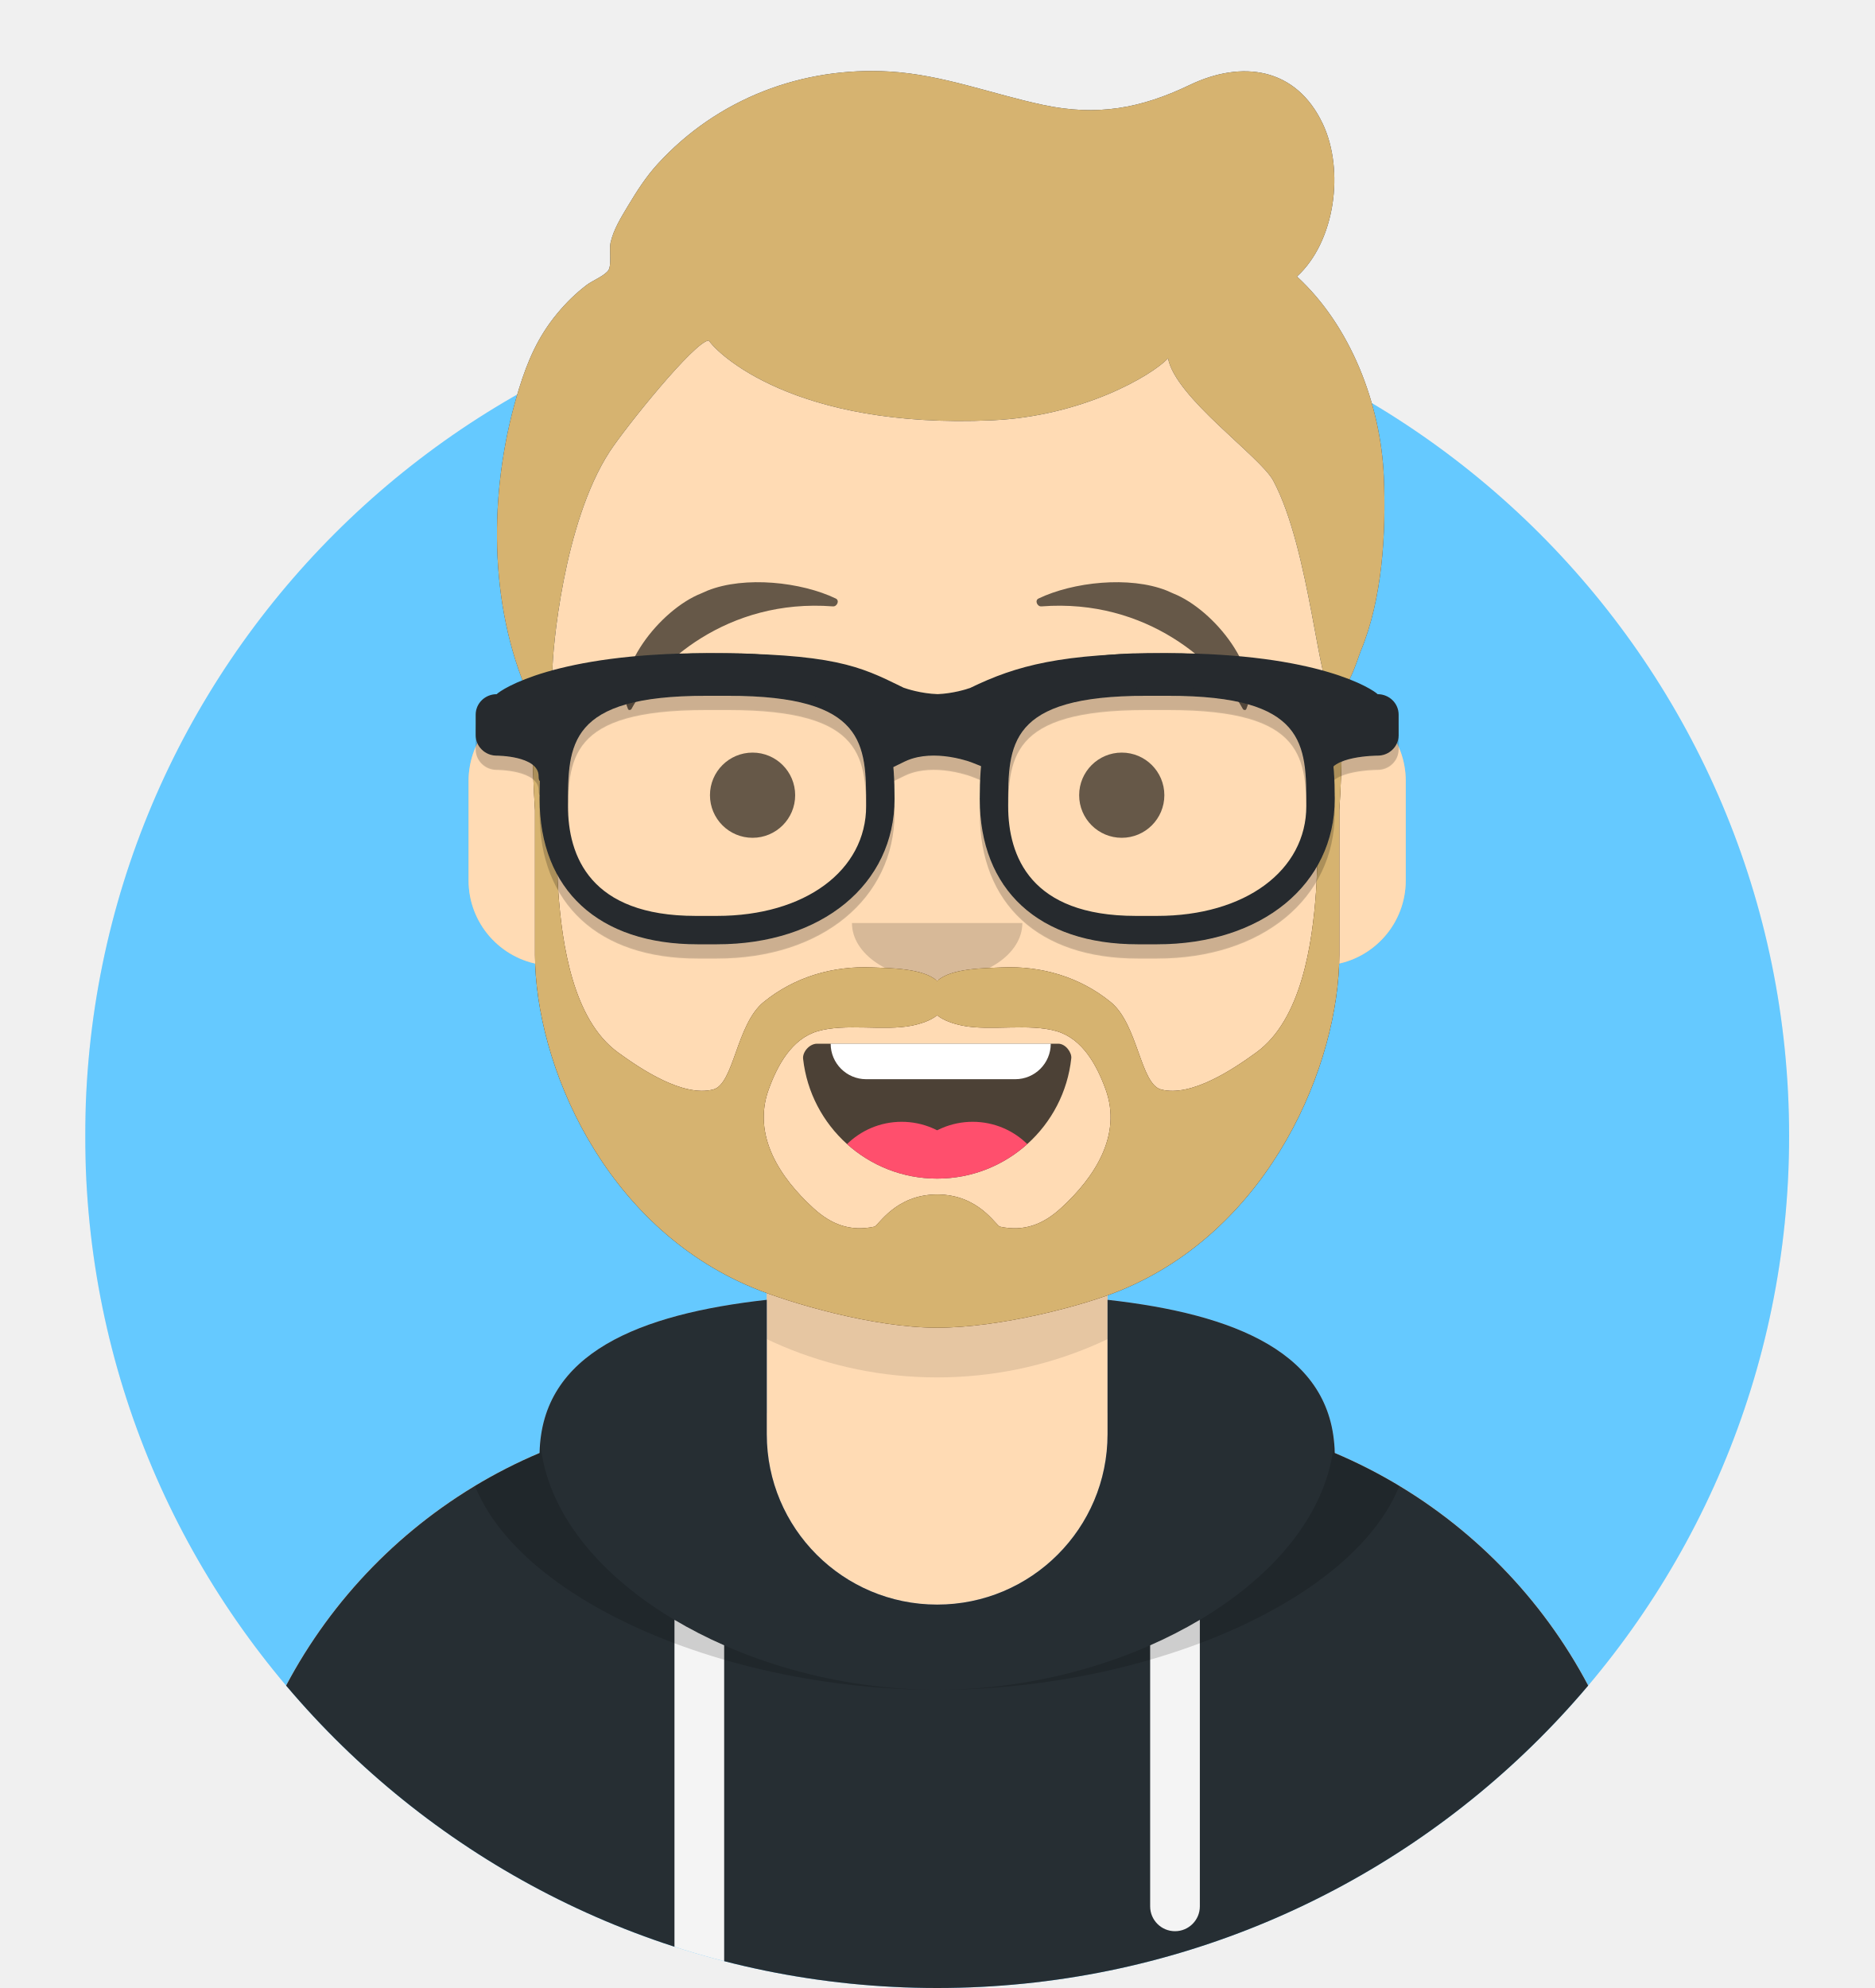
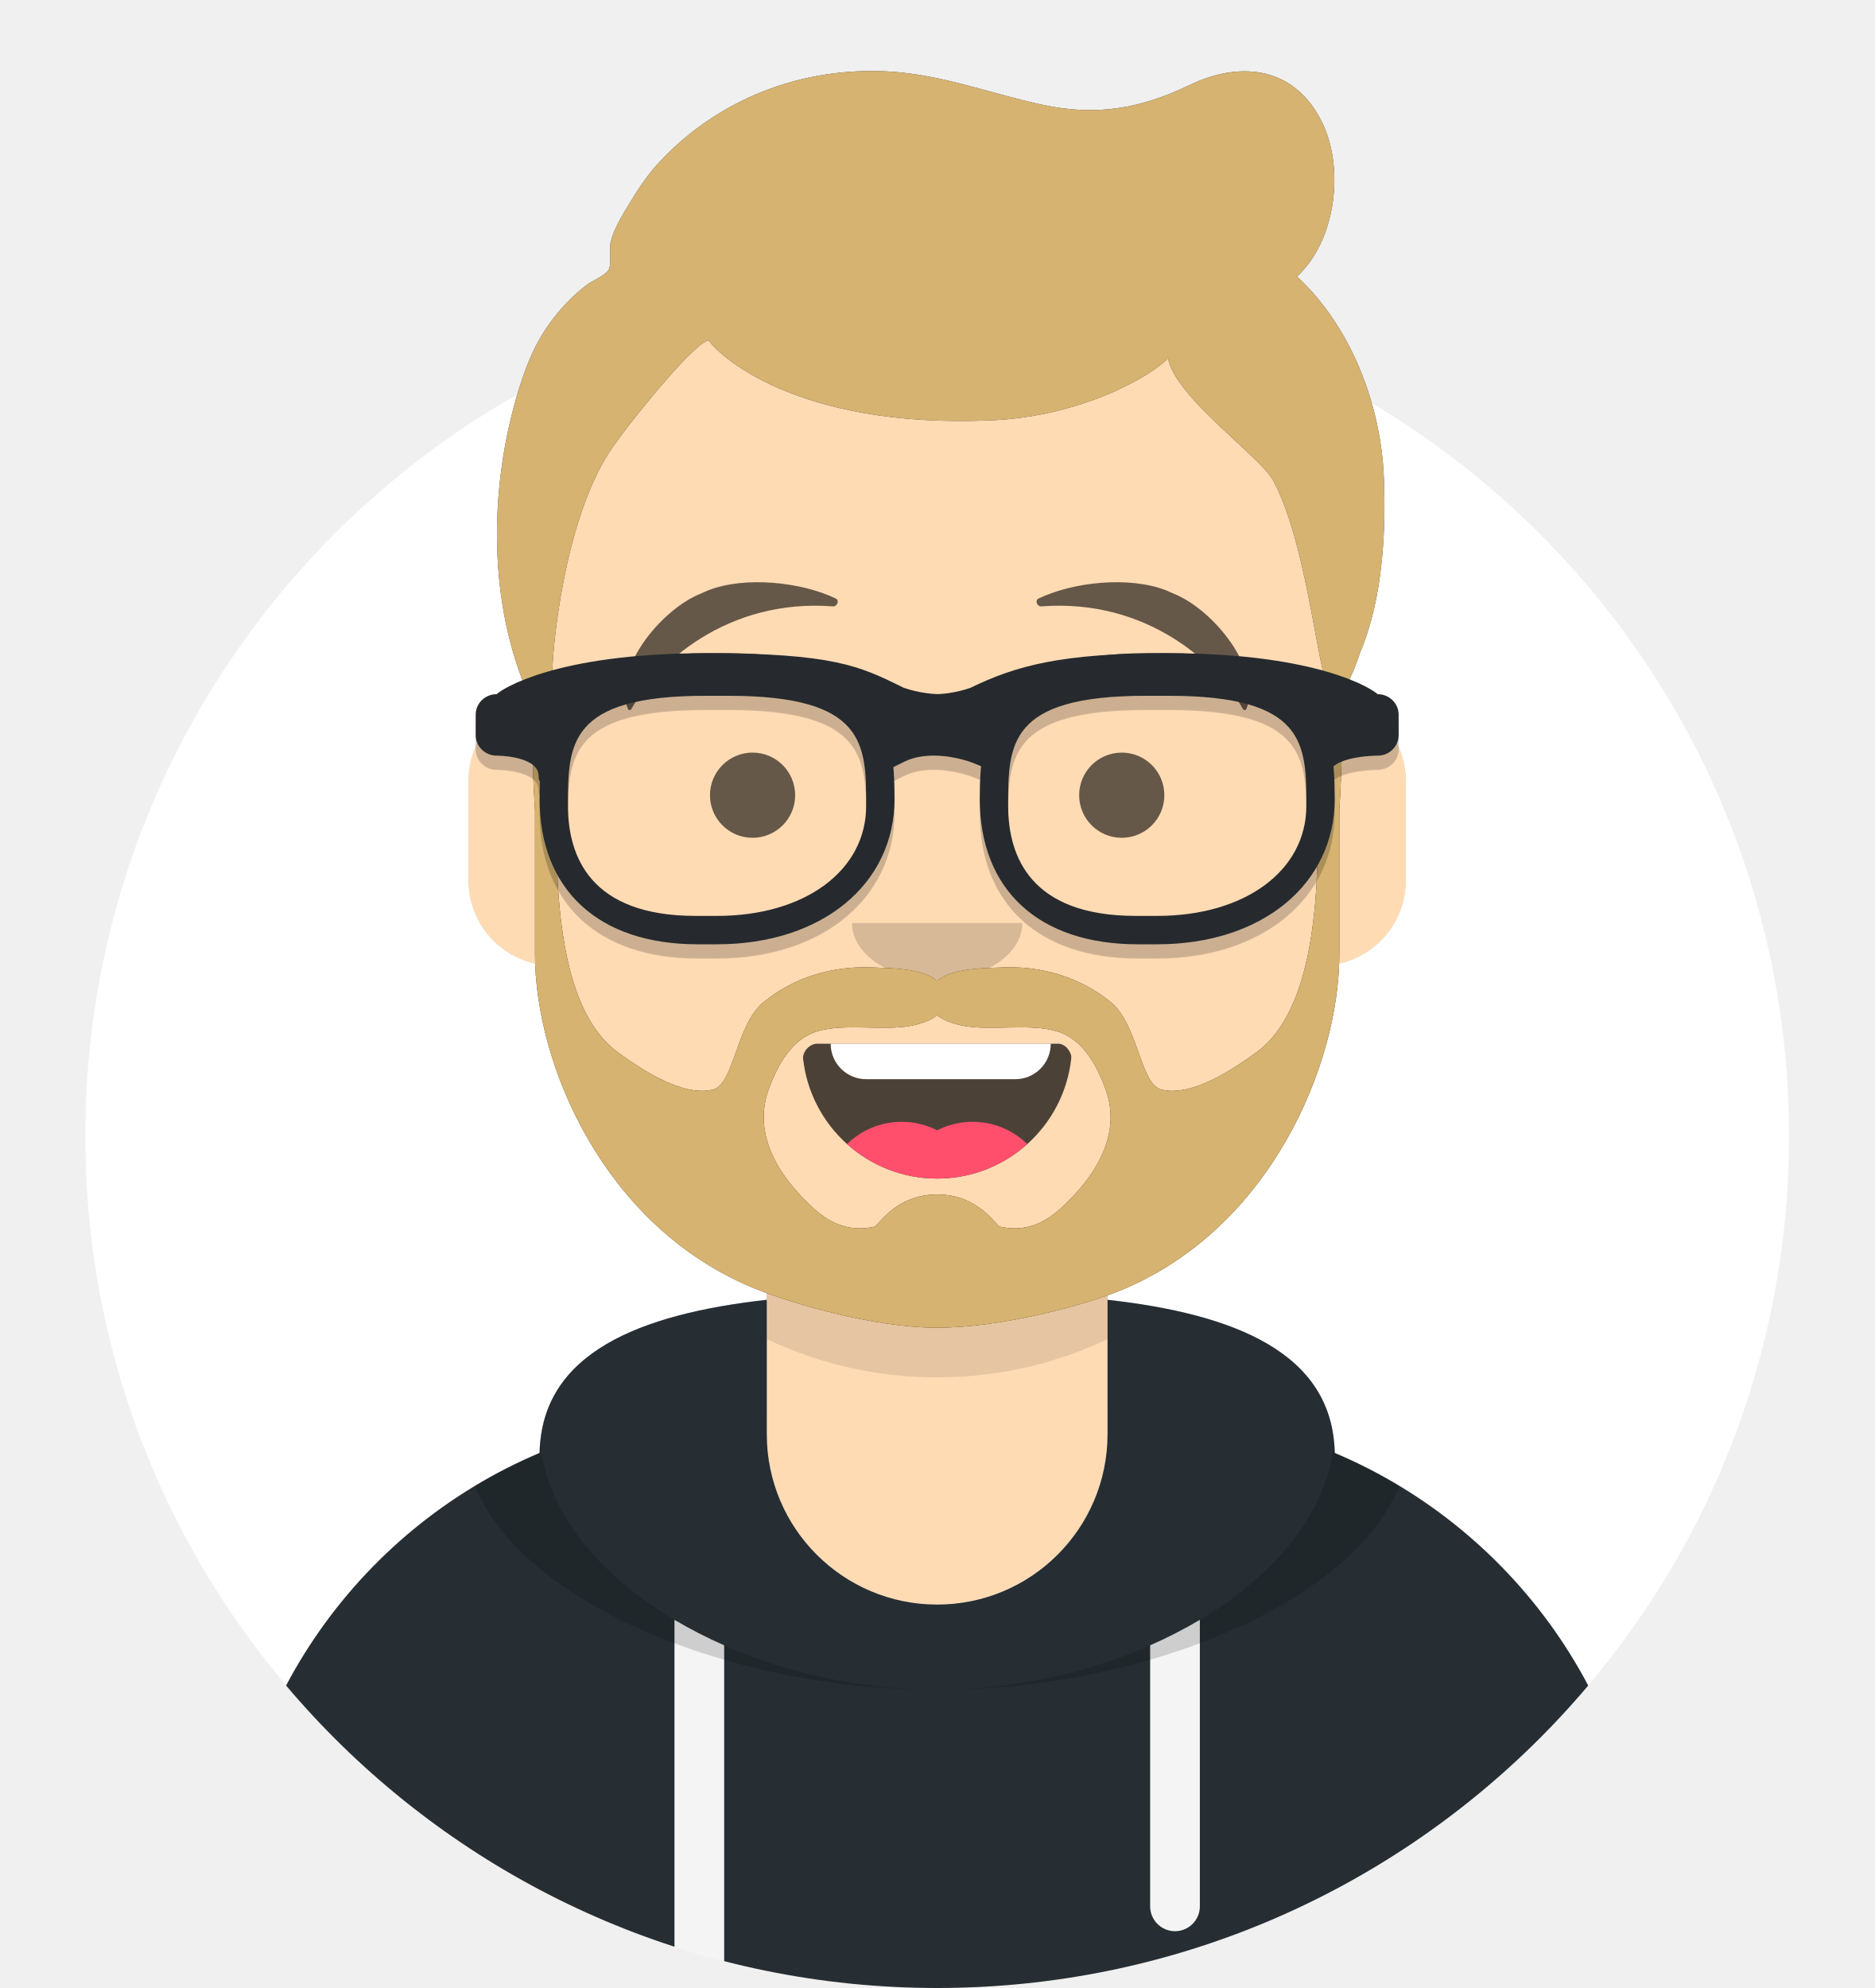
<svg xmlns="http://www.w3.org/2000/svg" xmlns:xlink="http://www.w3.org/1999/xlink" width="264px" height="280px" viewBox="0 0 264 280" version="1.1">
  <defs>
    <circle id="react-path-1" cx="120" cy="120" r="120" />
    <path d="M12,160 C12,226.274 65.726,280 132,280 C198.274,280 252,226.274 252,160 L264,160 L264,-1.42108547e-14 L-3.19744231e-14,-1.42108547e-14 L-3.19744231e-14,160 L12,160 Z" id="react-path-2" />
    <path d="M124,144.611 L124,163 L128,163 L128,163 C167.765,163 200,195.235 200,235 L200,244 L0,244 L0,235 C-4.86974701e-15,195.235 32.235,163 72,163 L72,163 L76,163 L76,144.611 C58.763,136.422 46.372,119.687 44.305,99.881 C38.48,99.058 34,94.052 34,88 L34,74 C34,68.054 38.325,63.118 44,62.166 L44,56 L44,56 C44,25.072 69.072,5.68137151e-15 100,0 L100,0 L100,0 C130.928,-5.68137151e-15 156,25.072 156,56 L156,62.166 C161.675,63.118 166,68.054 166,74 L166,88 C166,94.052 161.52,99.058 155.695,99.881 C153.628,119.687 141.237,136.422 124,144.611 Z" id="react-path-3" />
  </defs>
  <g id="Avataaar" stroke="none" stroke-width="1" fill="none" fill-rule="evenodd">
    <g transform="translate(-825, -1100)" id="Avataaar/Circle">
      <g transform="translate(825, 1100)">
        <g id="Circle" stroke-width="1" fill-rule="evenodd" transform="translate(12, 40)">
          <mask id="react-mask-4" fill="white">
            <use xlink:href="#react-path-1" />
          </mask>
          <use id="Circle-Background" fill="#E6E6E6" xlink:href="#react-path-1" />
-           <g id="Color/Palette/Blue-01" mask="url(#react-mask-4)" fill="#65C9FF">
+           <g id="Color/Palette/Blue-01" mask="url(#react-mask-4)" fill="#FFFFFF">
            <rect id="🖍Color" x="0" y="0" width="240" height="240" />
          </g>
        </g>
        <mask id="react-mask-5" fill="white">
          <use xlink:href="#react-path-2" />
        </mask>
        <g id="Mask" />
        <g id="Avataaar" stroke-width="1" fill-rule="evenodd" mask="url(#react-mask-5)">
          <g id="Body" transform="translate(32, 36)">
            <mask id="react-mask-6" fill="white">
              <use xlink:href="#react-path-3" />
            </mask>
            <use fill="#D0C6AC" xlink:href="#react-path-3" />
            <g id="Skin/👶🏽-03-Brown" mask="url(#react-mask-6)" fill="#FFDBB4">
              <g transform="translate(0, 0)" id="Color">
                <rect x="0" y="0" width="264" height="280" />
              </g>
            </g>
            <path d="M156,79 L156,102 C156,132.928 130.928,158 100,158 C69.072,158 44,132.928 44,102 L44,79 L44,94 C44,124.928 69.072,150 100,150 C130.928,150 156,124.928 156,94 L156,79 Z" id="Neck-Shadow" fill-opacity="0.1" fill="#000000" mask="url(#react-mask-6)" />
          </g>
          <g id="Clothing/Hoodie" transform="translate(0, 170)">
            <defs>
              <path d="M108,13.071 C90.081,15.076 76.28,20.552 76.004,34.645 C50.146,45.568 32,71.165 32,100.999 L32,100.999 L32,110 L232,110 L232,100.999 C232,71.165 213.854,45.568 187.996,34.645 C187.72,20.552 173.919,15.076 156,13.071 L156,32 L156,32 C156,45.255 145.255,56 132,56 L132,56 C118.745,56 108,45.255 108,32 L108,13.071 Z" id="react-path-527" />
            </defs>
            <mask id="react-mask-528" fill="white">
              <use xlink:href="#react-path-527" />
            </mask>
            <use id="Hoodie" fill="#B7C1DB" fill-rule="evenodd" xlink:href="#react-path-527" />
            <g id="Color/Palette/Gray-01" mask="url(#react-mask-528)" fill-rule="evenodd" fill="#262E33">
              <rect id="🖍Color" x="0" y="0" width="264" height="110" />
            </g>
            <path d="M102,61.739 L102,110 L95,110 L95,58.15 C97.204,59.46 99.547,60.661 102,61.739 Z M169,58.15 L169,98.5 C169,100.433 167.433,102 165.5,102 C163.567,102 162,100.433 162,98.5 L162,61.739 C164.453,60.661 166.796,59.46 169,58.15 Z" id="Straps" fill="#F4F4F4" fill-rule="evenodd" mask="url(#react-mask-528)" />
            <path d="M90.96,12.724 C75.909,15.571 65.5,21.243 65.5,32.308 C65.5,52.02 98.538,68 132,68 C165.462,68 198.5,52.02 198.5,32.308 C198.5,21.243 188.091,15.571 173.04,12.724 C182.125,16.074 188,21.706 188,31.077 C188,51.469 160.179,68 132,68 C103.821,68 76,51.469 76,31.077 C76,21.706 81.875,16.074 90.96,12.724 Z" id="Shadow" fill-opacity="0.16" fill="#000000" fill-rule="evenodd" mask="url(#react-mask-528)" />
          </g>
          <g id="Face" transform="translate(76, 82)" fill="#000000">
            <g id="Mouth/Smile" transform="translate(2, 52)">
              <defs>
                <path d="M35.118,15.128 C36.176,24.62 44.226,32 54,32 C63.804,32 71.874,24.574 72.892,15.04 C72.974,14.273 72.117,13 71.043,13 C56.149,13 44.738,13 37.087,13 C36.007,13 35.012,14.178 35.118,15.128 Z" id="react-path-491" />
              </defs>
              <mask id="react-mask-492" fill="white">
                <use xlink:href="#react-path-491" />
              </mask>
              <use id="Mouth" fill-opacity="0.7" fill="#000000" fill-rule="evenodd" xlink:href="#react-path-491" />
              <rect id="Teeth" fill="#FFFFFF" fill-rule="evenodd" mask="url(#react-mask-492)" x="39" y="2" width="31" height="16" rx="5" />
              <g id="Tongue" stroke-width="1" fill-rule="evenodd" mask="url(#react-mask-492)" fill="#FF4F6D">
                <g transform="translate(38, 24)">
                  <circle cx="11" cy="11" r="11" />
                  <circle cx="21" cy="11" r="11" />
                </g>
              </g>
            </g>
            <g id="Nose/Default" transform="translate(28, 40)" fill-opacity="0.16">
              <path d="M16,8 C16,12.418 21.373,16 28,16 L28,16 C34.627,16 40,12.418 40,8" id="Nose" />
            </g>
            <g id="Eyes/Default-😀" transform="translate(0, 8)" fill-opacity="0.6">
              <circle id="Eye" cx="30" cy="22" r="6" />
              <circle id="Eye" cx="82" cy="22" r="6" />
            </g>
            <g id="Eyebrow/Natural/Raised-Excited-Natural" fill-opacity="0.6">
              <path d="M22.766,1.578 L23.677,1.176 C28.919,-0.905 36.865,-0.033 41.723,2.299 C42.29,2.571 41.902,3.452 41.321,3.407 C26.402,2.256 16.358,11.553 12.946,17.847 C12.845,18.034 12.539,18.055 12.464,17.881 C10.156,12.562 16.913,3.896 22.766,1.578 Z" id="Eye-Browse-Reddit" />
              <path d="M80.766,1.578 L81.677,1.176 C86.919,-0.905 94.865,-0.033 99.723,2.299 C100.29,2.571 99.902,3.452 99.321,3.407 C84.402,2.256 74.358,11.553 70.946,17.847 C70.845,18.034 70.539,18.055 70.464,17.881 C68.156,12.562 74.913,3.896 80.766,1.578 Z" id="Eye-Browse-Reddit" transform="translate(85, 9) scale(-1, 1) translate(-85, -9) " />
            </g>
          </g>
          <g id="Top" stroke-width="1" fill-rule="evenodd">
            <defs>
              <rect id="react-path-457" x="0" y="0" width="264" height="280" />
              <path d="M183.68,38.949 C189.086,33.999 190.387,23.962 187.318,17.449 C183.549,9.454 175.901,8.452 168.572,11.969 C161.664,15.284 155.515,16.388 147.95,14.782 C140.692,13.241 133.806,10.523 126.303,10.076 C113.978,9.343 102.003,13.915 93.603,23.129 C92,24.887 90.709,26.897 89.488,28.934 C88.512,30.564 87.411,32.313 86.995,34.192 C86.797,35.086 87.165,37.29 86.72,38.022 C86.239,38.812 84.424,39.537 83.651,40.124 C82.084,41.313 80.727,42.654 79.471,44.171 C76.805,47.393 75.338,50.758 74.103,54.743 C70.001,67.988 69.653,83.741 74.957,96.747 C75.664,98.481 77.855,102.099 79.143,98.385 C79.398,97.651 78.809,95.191 78.81,94.45 C78.815,91.73 80.316,73.721 86.857,63.633 C88.986,60.349 98.83,48.052 100.841,47.954 C101.906,49.646 112.721,60.462 140.783,59.195 C153.445,58.623 163.183,52.934 165.521,50.468 C166.549,56.001 178.513,64.284 180.336,67.692 C185.603,77.538 186.771,97.996 188.781,97.957 C190.791,97.919 192.234,92.72 192.648,91.727 C195.72,84.352 196.243,75.095 195.915,67.168 C195.488,56.966 191.277,45.942 183.68,38.949 Z" id="react-path-456" />
              <filter x="-0.8%" y="-2.0%" width="101.5%" height="108.0%" filterUnits="objectBoundingBox" id="react-filter-453">
                <feOffset dx="0" dy="2" in="SourceAlpha" result="shadowOffsetOuter1" />
                <feColorMatrix values="0 0 0 0 0   0 0 0 0 0   0 0 0 0 0  0 0 0 0.16 0" type="matrix" in="shadowOffsetOuter1" result="shadowMatrixOuter1" />
                <feMerge>
                  <feMergeNode in="shadowMatrixOuter1" />
                  <feMergeNode in="SourceGraphic" />
                </feMerge>
              </filter>
            </defs>
            <mask id="react-mask-455" fill="white">
              <use xlink:href="#react-path-457" />
            </mask>
            <g id="Mask" />
            <g id="Top/Short-Hair/Short-Waved" mask="url(#react-mask-455)">
              <g transform="translate(-1, 0)">
                <g id="Facial-Hair/Beard-Light" transform="translate(49, 72)">
                  <defs>
                    <path d="M101.428,98.169 C98.915,100.463 96.237,101.494 92.853,100.773 C92.271,100.649 89.896,96.235 84,96.235 C78.103,96.235 75.729,100.649 75.147,100.773 C71.762,101.494 69.085,100.463 66.571,98.169 C61.846,93.856 57.917,87.908 60.278,81.419 C61.508,78.037 63.51,74.324 67.151,73.246 C71.038,72.096 76.497,73.244 80.415,72.458 C81.684,72.204 83.071,71.751 84,71 C84.929,71.751 86.316,72.204 87.585,72.458 C91.503,73.244 96.961,72.096 100.849,73.246 C104.49,74.324 106.491,78.037 107.722,81.419 C110.083,87.908 106.154,93.856 101.428,98.169 M140.081,26 C136.671,34.4 137.988,44.858 137.357,53.676 C136.844,60.843 135.337,71.586 128.973,76.215 C125.718,78.582 119.794,82.56 115.542,81.45 C112.615,80.686 112.302,72.29 108.455,69.147 C104.092,65.582 98.643,64.016 93.149,64.258 C90.779,64.362 85.984,64.337 84,66.16 C82.016,64.337 77.222,64.362 74.851,64.258 C69.357,64.016 63.908,65.582 59.545,69.147 C55.698,72.29 55.386,80.686 52.458,81.45 C48.206,82.56 42.282,78.582 39.027,76.215 C32.662,71.586 31.156,60.843 30.643,53.676 C30.012,44.858 31.329,34.4 27.919,26 C26.26,26 27.354,42.129 27.354,42.129 L27.354,62.485 C27.386,77.773 36.935,100.655 58.108,109.393 C63.286,111.53 75.015,115 84,115 C92.985,115 104.714,111.86 109.892,109.723 C131.065,100.986 140.614,77.773 140.646,62.485 L140.646,42.129 C140.646,42.129 141.74,26 140.081,26" id="react-path-484" />
                  </defs>
                  <mask id="react-mask-483" fill="white">
                    <use xlink:href="#react-path-484" />
                  </mask>
                  <use id="Lite-Beard" fill="#331B0C" fill-rule="evenodd" xlink:href="#react-path-484" />
                  <g id="Color/Hair/Brown" mask="url(#react-mask-483)" fill="#D6B370">
                    <g transform="translate(-32, 0)" id="Color">
                      <rect x="0" y="0" width="264" height="244" />
                    </g>
                  </g>
                </g>
                <mask id="react-mask-454" fill="white">
                  <use xlink:href="#react-path-456" />
                </mask>
-                 <use id="Short-Hair" stroke="none" fill="#28354B" fill-rule="evenodd" xlink:href="#react-path-456" />
+                 <use id="Short-Hair" stroke="none" fill="#28354B" fill-rule="evenodd" xlink:href="#react-path-456">
+                 </use>
                <g id="Skin/👶🏽-03-Brown" mask="url(#react-mask-454)" fill="#D6B370">
                  <g transform="translate(0, 0) " id="Color">
                    <rect x="0" y="0" width="264" height="280" />
                  </g>
                </g>
                <g id="Top/_Resources/Prescription-02" fill="none" transform="translate(62, 85)" stroke-width="1">
                  <defs>
                    <filter x="-0.8%" y="-2.4%" width="101.5%" height="109.8%" filterUnits="objectBoundingBox" id="react-filter-559">
                      <feOffset dx="0" dy="2" in="SourceAlpha" result="shadowOffsetOuter1" />
                      <feColorMatrix values="0 0 0 0 0   0 0 0 0 0   0 0 0 0 0  0 0 0 0.2 0" type="matrix" in="shadowOffsetOuter1" result="shadowMatrixOuter1" />
                      <feMerge>
                        <feMergeNode in="shadowMatrixOuter1" />
                        <feMergeNode in="SourceGraphic" />
                      </feMerge>
                    </filter>
                  </defs>
                  <g id="Wayfarers" filter="url(#react-filter-559)" transform="translate(6, 7)" fill="#252C2F">
                    <path d="M34,41 L31.242,41 C17.315,41 9,33.336 9,20.5 C9,10.127 10.817,0 32.53,0 L35.47,0 C57.183,0 59,10.127 59,20.5 C59,32.569 48.721,41 34,41 Z M32.385,6 C13,6 13,12.841 13,21.502 C13,28.572 16.116,37 30.971,37 L34,37 C46.365,37 55,30.627 55,21.502 C55,12.841 55,6 35.615,6 L32.385,6 Z" id="Left" fill-rule="nonzero" />
                    <path d="M96,41 L93.242,41 C79.315,41 71,33.336 71,20.5 C71,10.127 72.817,0 94.53,0 L97.47,0 C119.183,0 121,10.127 121,20.5 C121,32.569 110.721,41 96,41 Z M94.385,6 C75,6 75,12.841 75,21.502 C75,28.572 78.119,37 92.971,37 L96,37 C108.365,37 117,30.627 117,21.502 C117,12.841 117,6 97.615,6 L94.385,6 Z" id="Right" fill-rule="nonzero" />
                    <path d="M2.955,5.772 C3.646,5.096 11.21,0 32.5,0 C50.351,0 54.13,1.853 59.85,4.652 L60.269,4.859 C60.667,4.999 62.7,5.69 65.079,5.766 C67.246,5.673 69.1,5.085 69.642,4.897 C76.17,1.722 82.561,0 97.5,0 C118.79,0 126.354,5.096 127.045,5.772 C128.679,5.772 130,7.062 130,8.657 L130,11.543 C130,13.139 128.679,14.429 127.045,14.429 C127.045,14.429 120.144,14.429 120.144,17.315 C120.144,20.2 118.182,13.139 118.182,11.543 L118.182,8.732 C114.579,7.353 108.128,4.786 97.5,4.786 C85.658,4.786 79.761,6.886 74.702,8.971 L74.759,9.108 L74.756,11.094 L72.539,16.444 L69.8,15.361 C69.556,15.264 69.028,15.09 68.296,14.91 C66.256,14.407 64.159,14.254 62.304,14.634 C61.624,14.774 60.992,14.984 60.413,15.267 L57.77,16.558 L55.127,11.396 L55.244,9.102 L55.325,8.907 C50.962,6.874 46.939,4.786 32.5,4.786 C21.872,4.786 15.422,7.352 11.818,8.731 L11.818,11.543 C11.818,13.139 8.864,20.2 8.864,17.315 C8.864,14.429 2.955,14.429 2.955,14.429 C1.324,14.429 0,13.139 0,11.543 L0,8.657 C0,7.062 1.324,5.772 2.955,5.772 Z" id="Stuff" fill-rule="nonzero" />
                  </g>
                </g>
              </g>
            </g>
          </g>
        </g>
      </g>
    </g>
  </g>
</svg>
